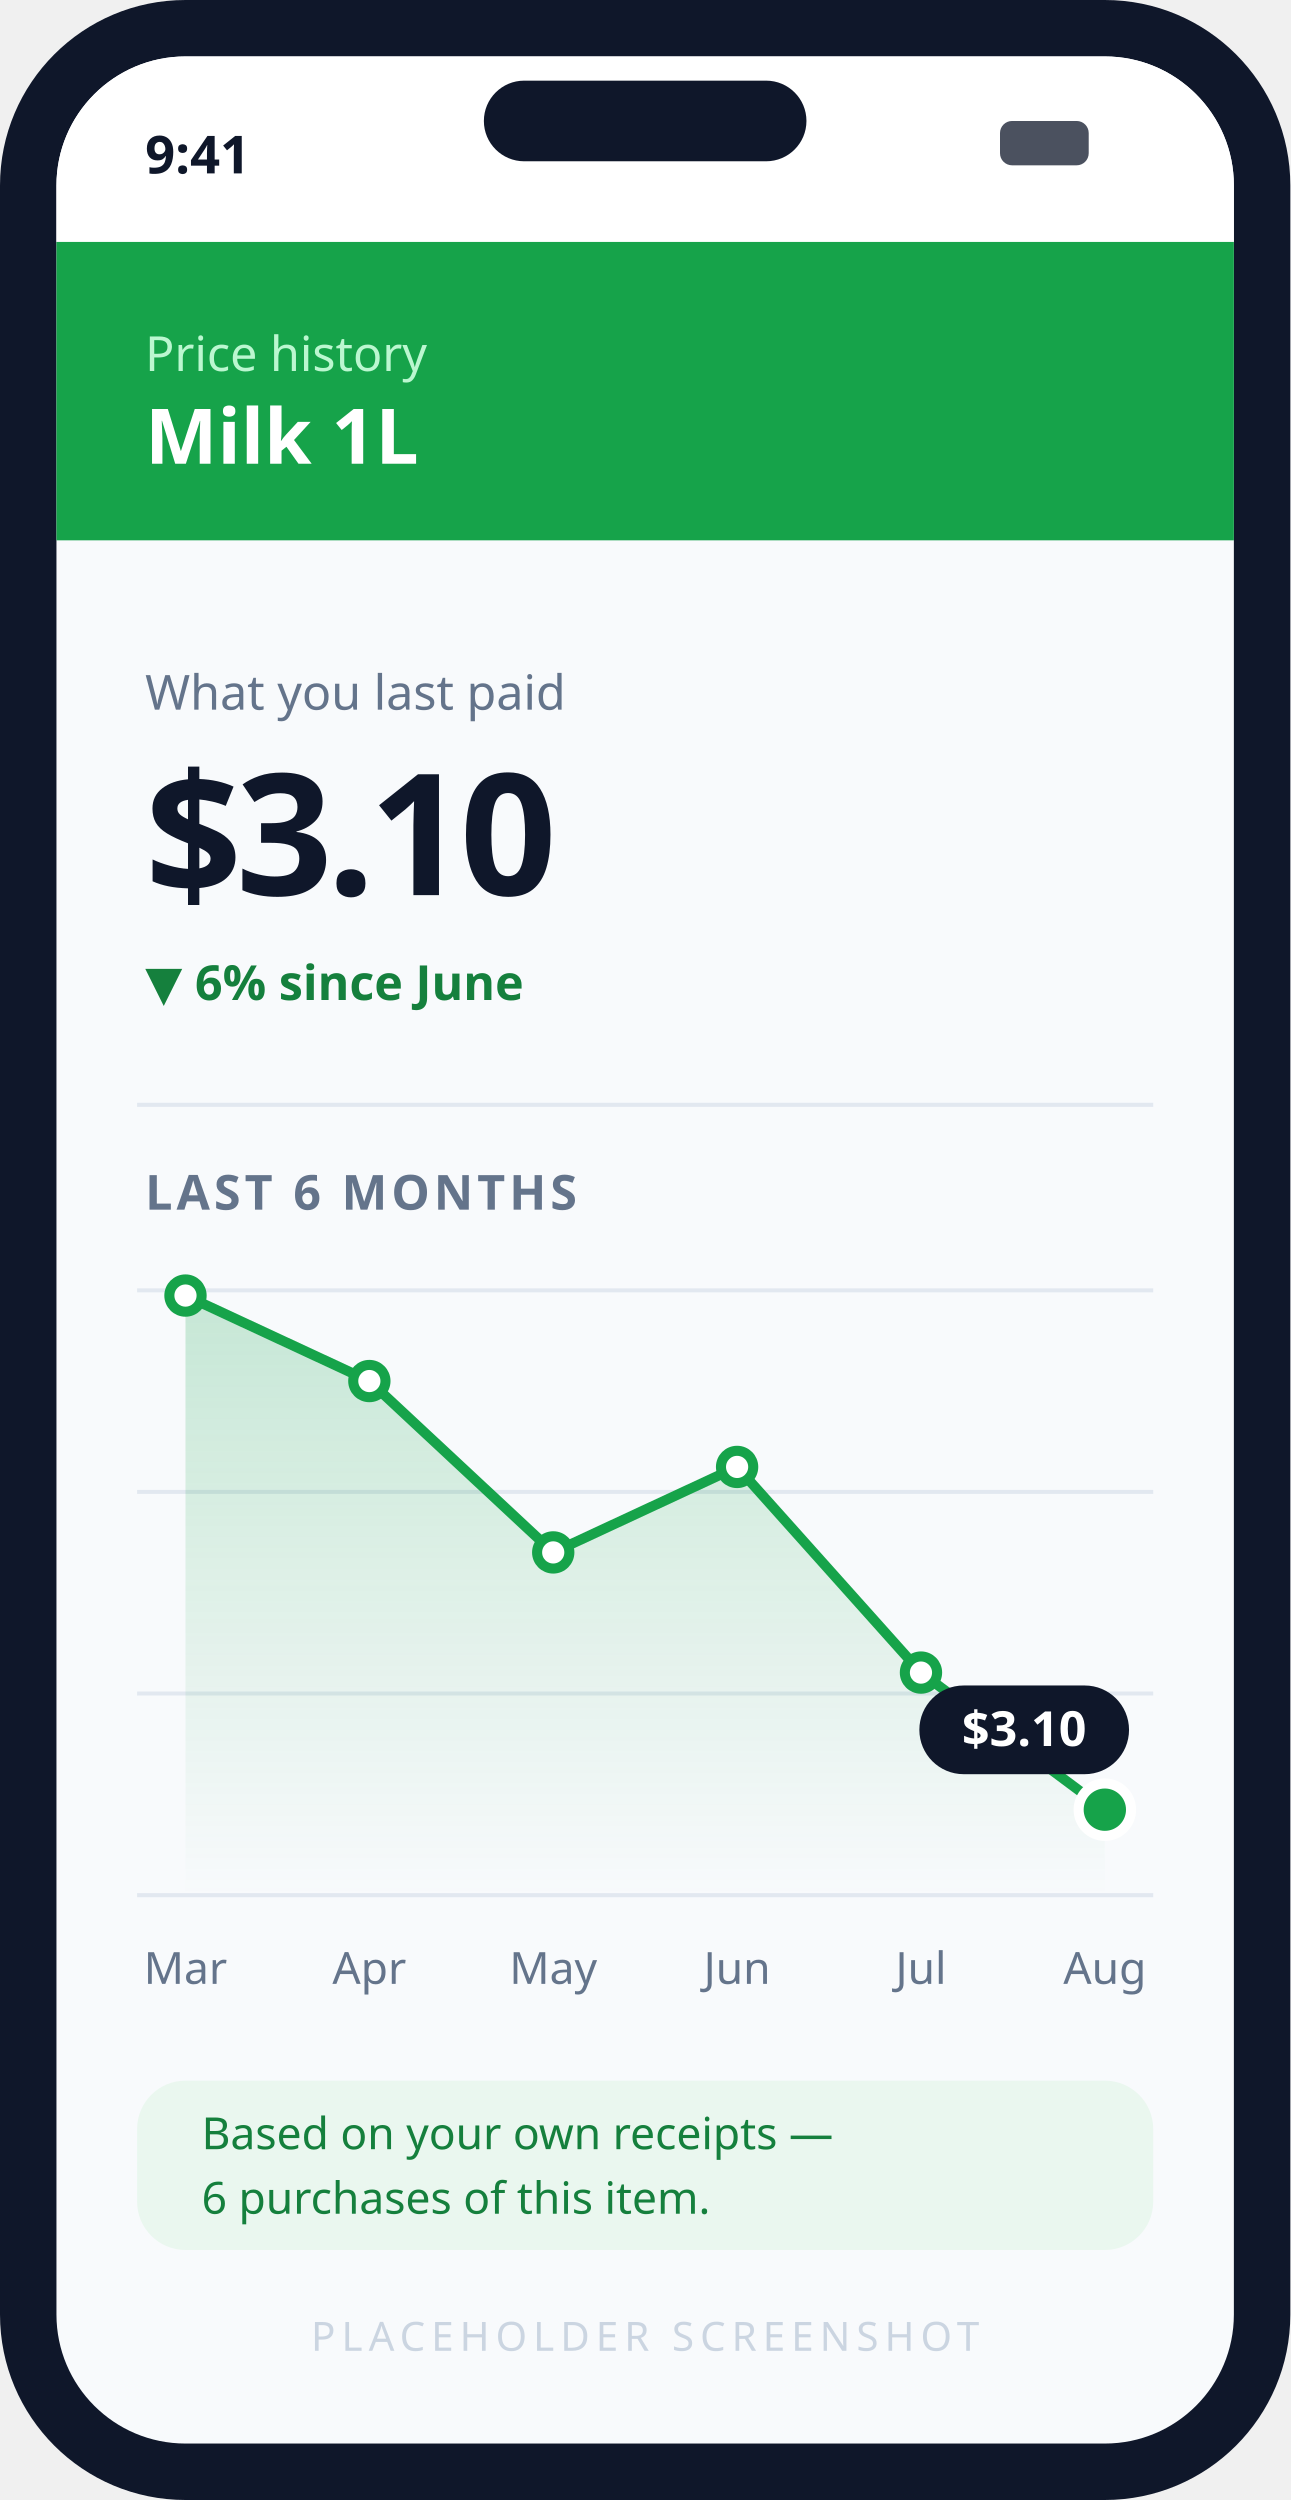
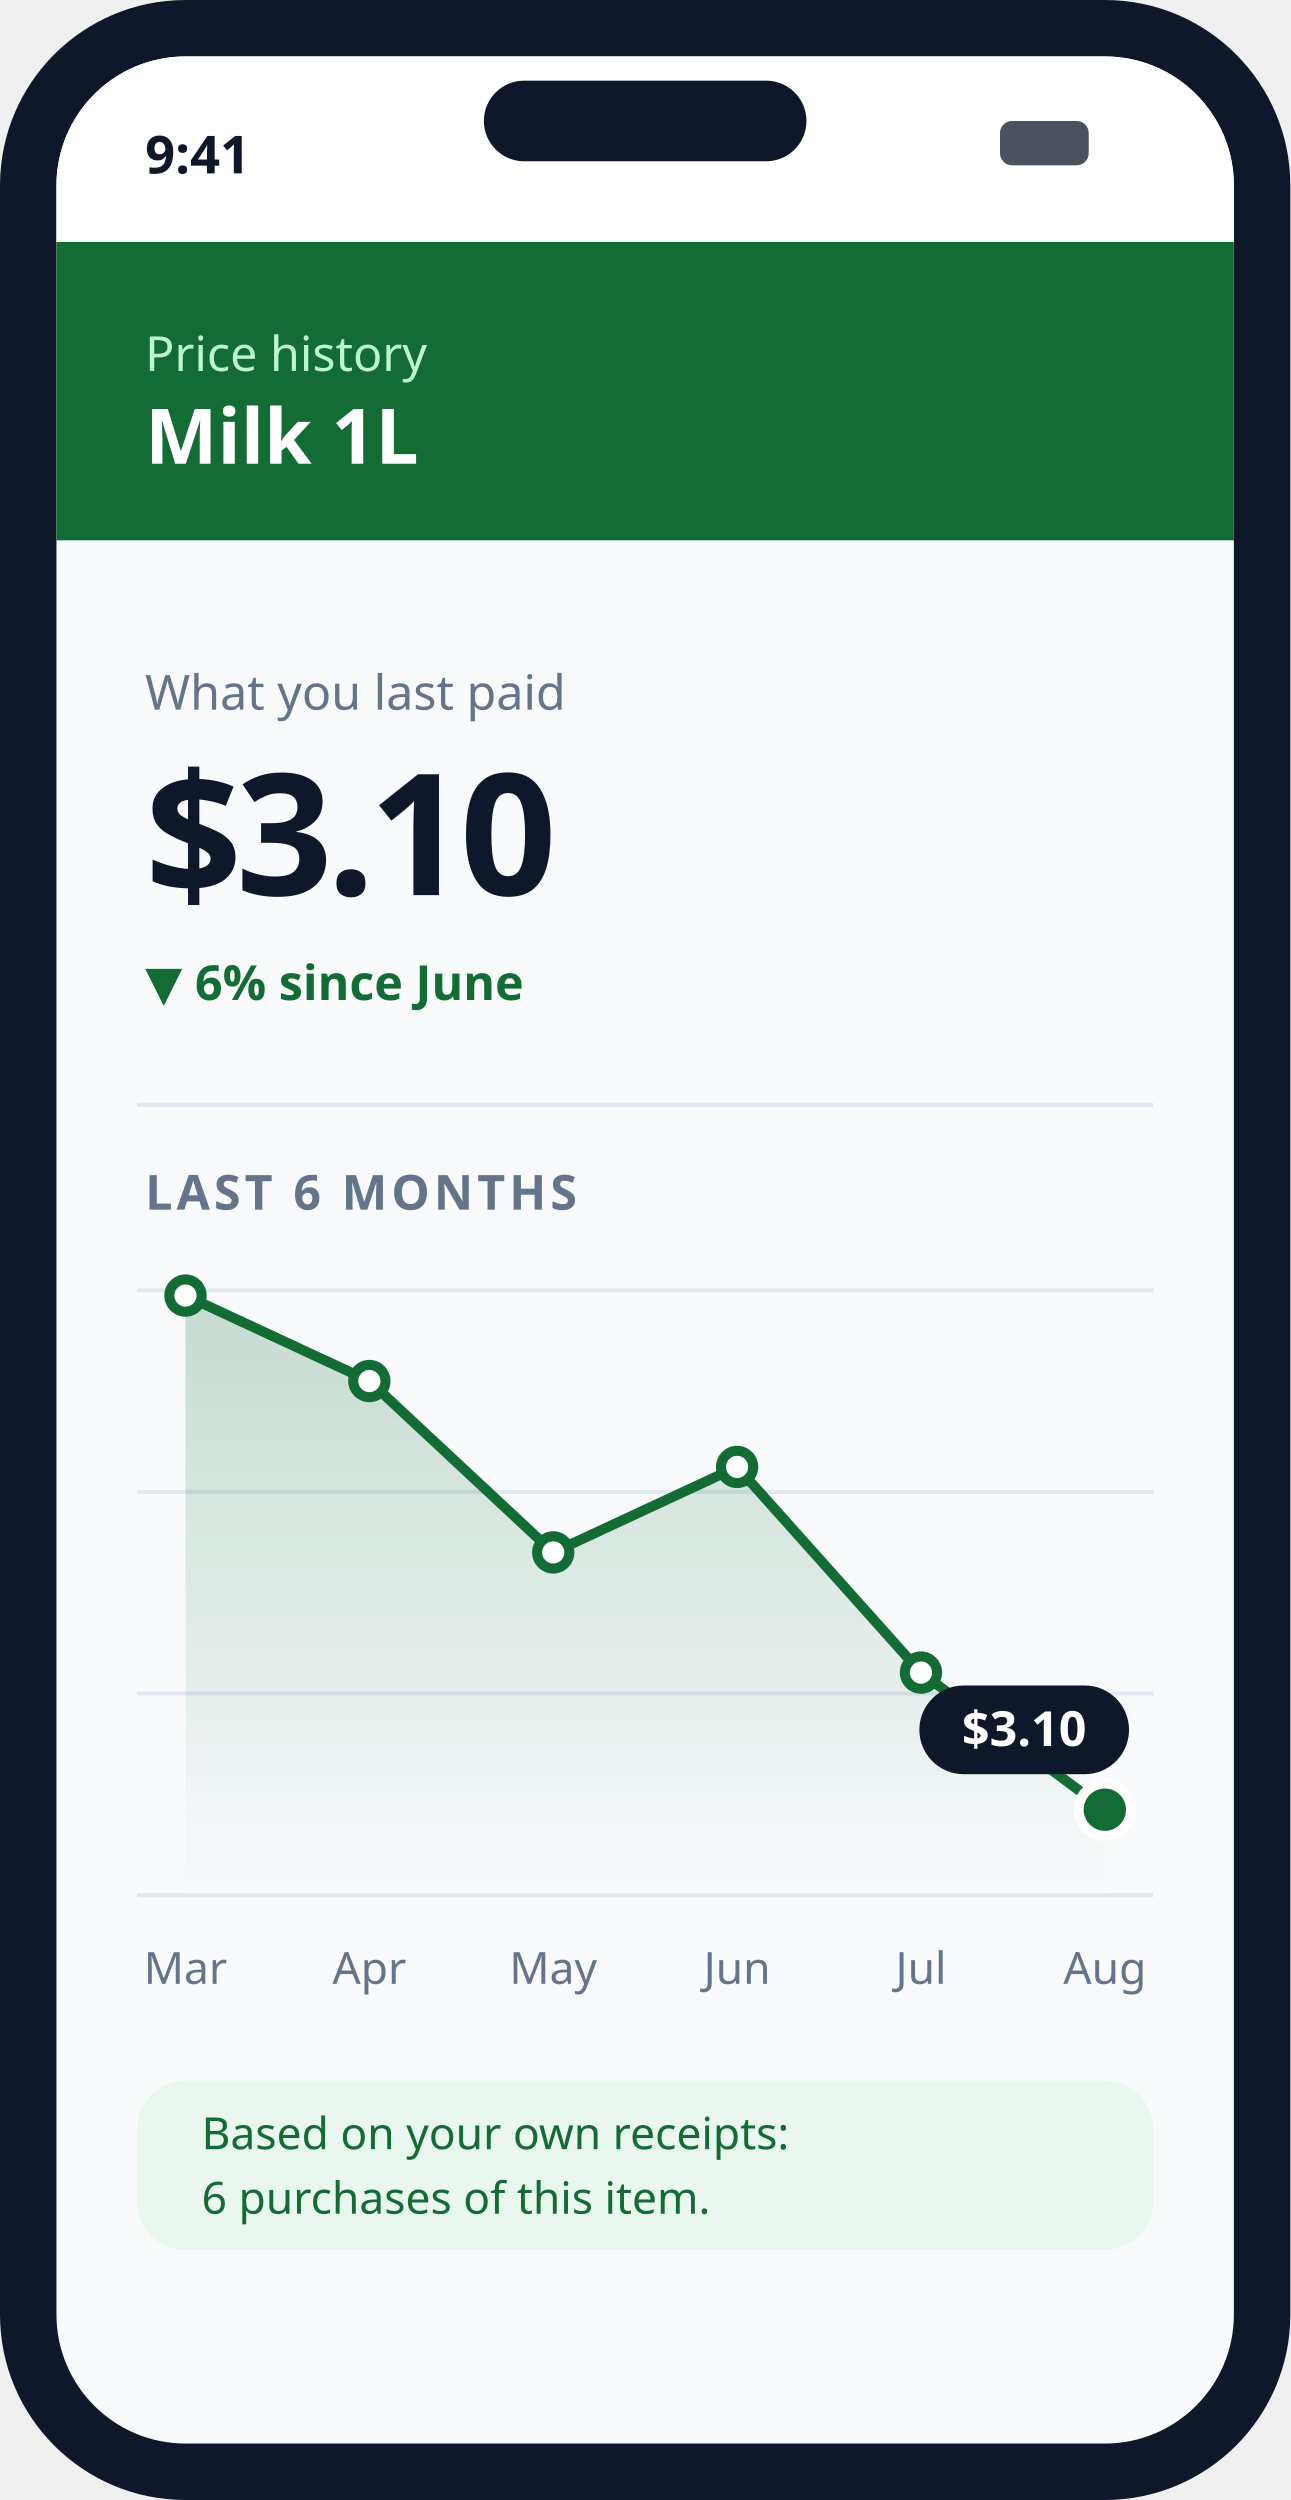
- <svg xmlns="http://www.w3.org/2000/svg" viewBox="0 0 320 620" width="320" height="620" role="img" aria-label="Placeholder app screenshot: price history for Milk 1L, currently $3.10, down 6 percent since June. Monthly prices from March to August: $3.40, $3.35, $3.25, $3.30, $3.18, $3.10.">
+ <svg xmlns="http://www.w3.org/2000/svg" viewBox="0 0 320 620" width="320" height="620" role="img" aria-label="NearbyStore app screen: price history for Milk 1L, currently $3.10, down 6 percent since June. Monthly prices from March to August: $3.40, $3.35, $3.25, $3.30, $3.18, $3.10.">
  <defs>
    <clipPath id="screen-hist">
      <rect x="14" y="14" width="292" height="592" rx="32" />
    </clipPath>
    <linearGradient id="areaFade" x1="0" y1="0" x2="0" y2="1">
-       <stop offset="0%" stop-color="#16a34a" stop-opacity=".22" />
-       <stop offset="100%" stop-color="#16a34a" stop-opacity="0" />
+       <stop offset="0%" stop-color="#136c34" stop-opacity=".22" />
+       <stop offset="100%" stop-color="#136c34" stop-opacity="0" />
    </linearGradient>
  </defs>
  <rect x="0" y="0" width="320" height="620" rx="46" fill="#0f172a" />
  <rect x="14" y="14" width="292" height="592" rx="32" fill="#f8fafc" />
  <g clip-path="url(#screen-hist)">
    <rect x="14" y="14" width="292" height="46" fill="#ffffff" />
    <text x="36" y="43" font-family="system-ui, sans-serif" font-size="13" font-weight="600" fill="#0f172a">9:41</text>
    <rect x="248" y="30" width="22" height="11" rx="3" fill="#0f172a" opacity=".75" />
-     <rect x="14" y="60" width="292" height="74" fill="#16a34a" />
+     <rect x="14" y="60" width="292" height="74" fill="#136c34" />
    <text x="36" y="92" font-family="system-ui, sans-serif" font-size="12" fill="#bbf7d0">Price history</text>
    <text x="36" y="115" font-family="system-ui, sans-serif" font-size="19" font-weight="700" fill="#ffffff">Milk 1L</text>
    <text x="36" y="176" font-family="system-ui, sans-serif" font-size="12" fill="#64748b">What you last paid</text>
    <text x="36" y="222" font-family="system-ui, sans-serif" font-size="42" font-weight="800" fill="#0f172a" letter-spacing="-1.5">$3.10</text>
-     <text x="36" y="248" font-family="system-ui, sans-serif" font-size="12" font-weight="650" fill="#15803d">▼ 6% since June</text>
+     <text x="36" y="248" font-family="system-ui, sans-serif" font-size="12" font-weight="650" fill="#136c34">▼ 6% since June</text>
    <line x1="34" y1="274" x2="286" y2="274" stroke="#e2e8f0" stroke-width="1" />
    <text x="36" y="300" font-family="system-ui, sans-serif" font-size="12" font-weight="700" fill="#64748b" letter-spacing="1">LAST 6 MONTHS</text>
    <g>
      <line x1="34" y1="320" x2="286" y2="320" stroke="#e2e8f0" stroke-width="1" />
      <line x1="34" y1="370" x2="286" y2="370" stroke="#e2e8f0" stroke-width="1" />
      <line x1="34" y1="420" x2="286" y2="420" stroke="#e2e8f0" stroke-width="1" />
      <line x1="34" y1="470" x2="286" y2="470" stroke="#e2e8f0" stroke-width="1" />
      <path d="M46 321.3 L91.6 342.5 L137.2 385 L182.8 363.8 L228.4 414.8 L274 448.8 L274 470 L46 470 Z" fill="url(#areaFade)" />
-       <polyline points="46,321.3 91.6,342.5 137.2,385 182.8,363.8 228.4,414.8 274,448.8" fill="none" stroke="#16a34a" stroke-width="2.5" stroke-linecap="round" stroke-linejoin="round" />
-       <g fill="#ffffff" stroke="#16a34a" stroke-width="2.5">
+       <polyline points="46,321.3 91.6,342.5 137.2,385 182.8,363.8 228.4,414.8 274,448.8" fill="none" stroke="#136c34" stroke-width="2.5" stroke-linecap="round" stroke-linejoin="round" />
+       <g fill="#ffffff" stroke="#136c34" stroke-width="2.5">
        <circle cx="46" cy="321.3" r="4" />
        <circle cx="91.6" cy="342.5" r="4" />
        <circle cx="137.2" cy="385" r="4" />
        <circle cx="182.8" cy="363.8" r="4" />
        <circle cx="228.4" cy="414.8" r="4" />
      </g>
-       <circle cx="274" cy="448.8" r="6.5" fill="#16a34a" stroke="#ffffff" stroke-width="2.5" />
+       <circle cx="274" cy="448.8" r="6.5" fill="#136c34" stroke="#ffffff" stroke-width="2.5" />
      <rect x="228" y="418" width="52" height="22" rx="11" fill="#0f172a" />
      <text x="254" y="433" font-family="system-ui, sans-serif" font-size="12" font-weight="700" fill="#ffffff" text-anchor="middle">$3.10</text>
      <g font-family="system-ui, sans-serif" font-size="11" fill="#64748b" text-anchor="middle">
        <text x="46" y="492">Mar</text>
        <text x="91.6" y="492">Apr</text>
        <text x="137.2" y="492">May</text>
        <text x="182.8" y="492">Jun</text>
        <text x="228.4" y="492">Jul</text>
        <text x="274" y="492">Aug</text>
      </g>
    </g>
    <rect x="34" y="516" width="252" height="42" rx="12" fill="#eaf7ef" />
-     <text x="50" y="533" font-family="system-ui, sans-serif" font-size="11" fill="#15803d">Based on your own receipts —</text>
-     <text x="50" y="549" font-family="system-ui, sans-serif" font-size="11" fill="#15803d">6 purchases of this item.</text>
-     <text x="160" y="583" font-family="system-ui, sans-serif" font-size="10" fill="#cbd5e1" text-anchor="middle" letter-spacing="1.5">PLACEHOLDER SCREENSHOT</text>
+     <text x="50" y="533" font-family="system-ui, sans-serif" font-size="11" fill="#136c34">Based on your own receipts:</text>
+     <text x="50" y="549" font-family="system-ui, sans-serif" font-size="11" fill="#136c34">6 purchases of this item.</text>
  </g>
  <rect x="120" y="20" width="80" height="20" rx="10" fill="#0f172a" />
</svg>
